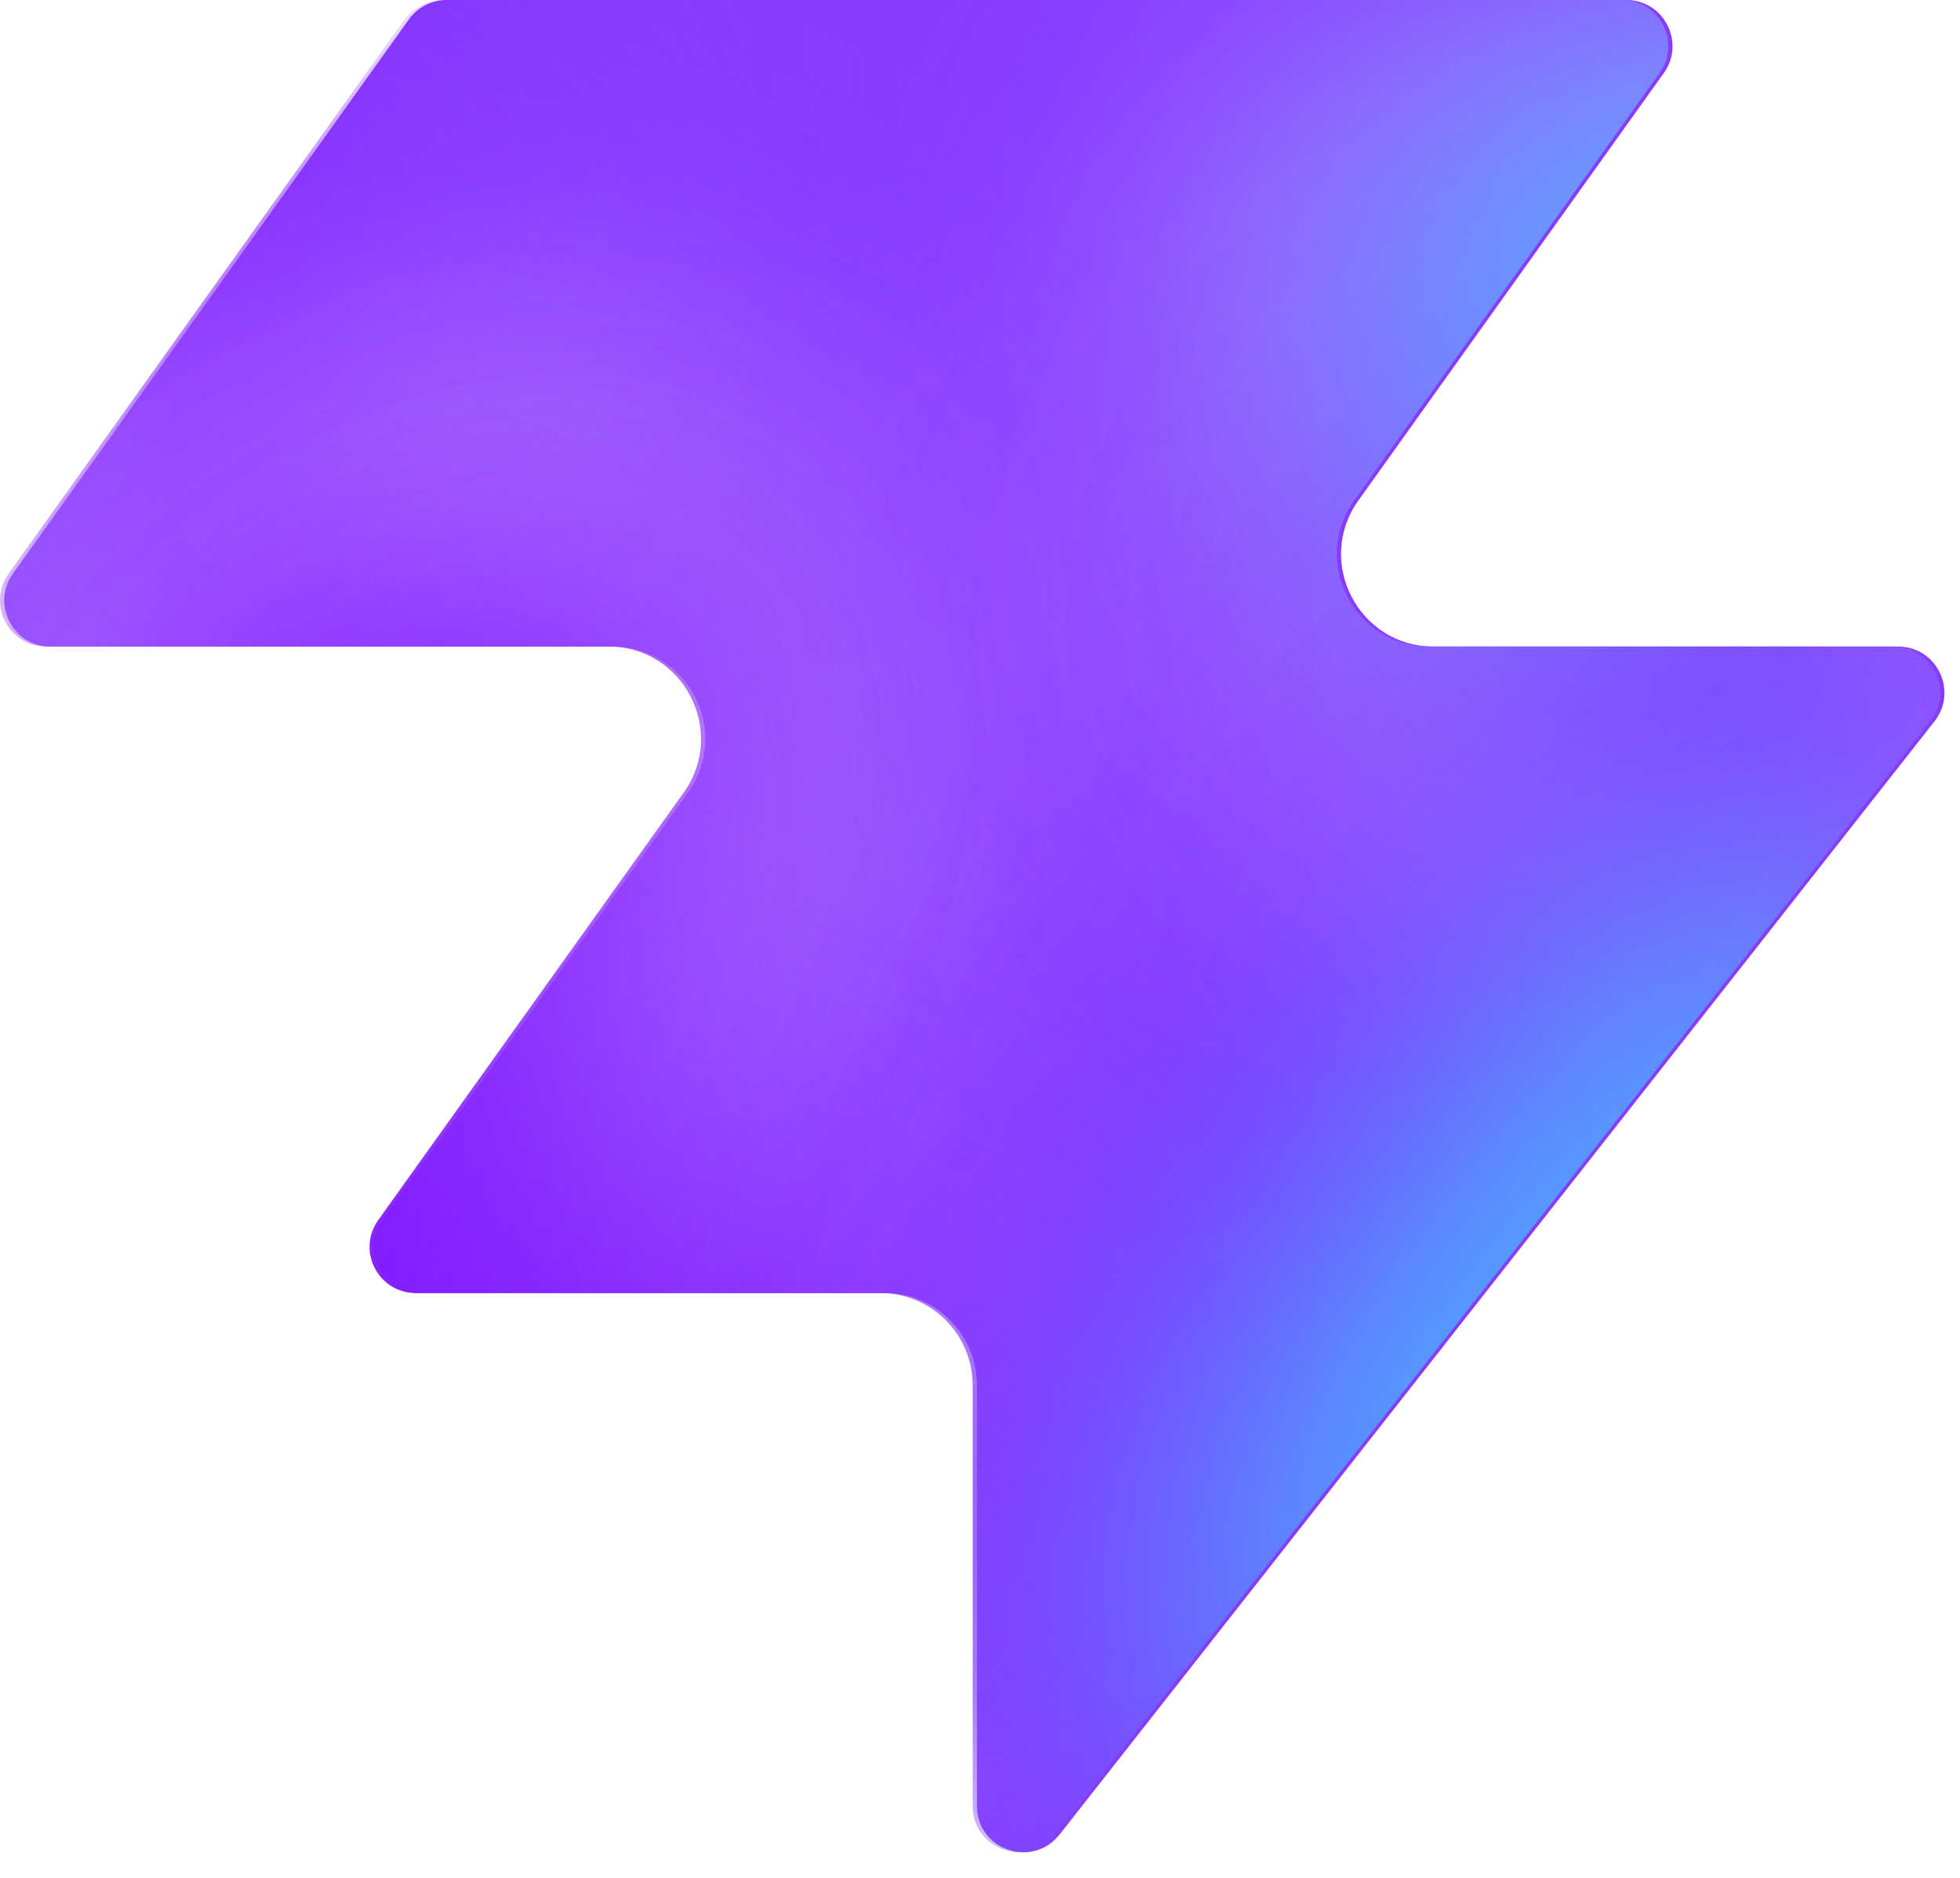
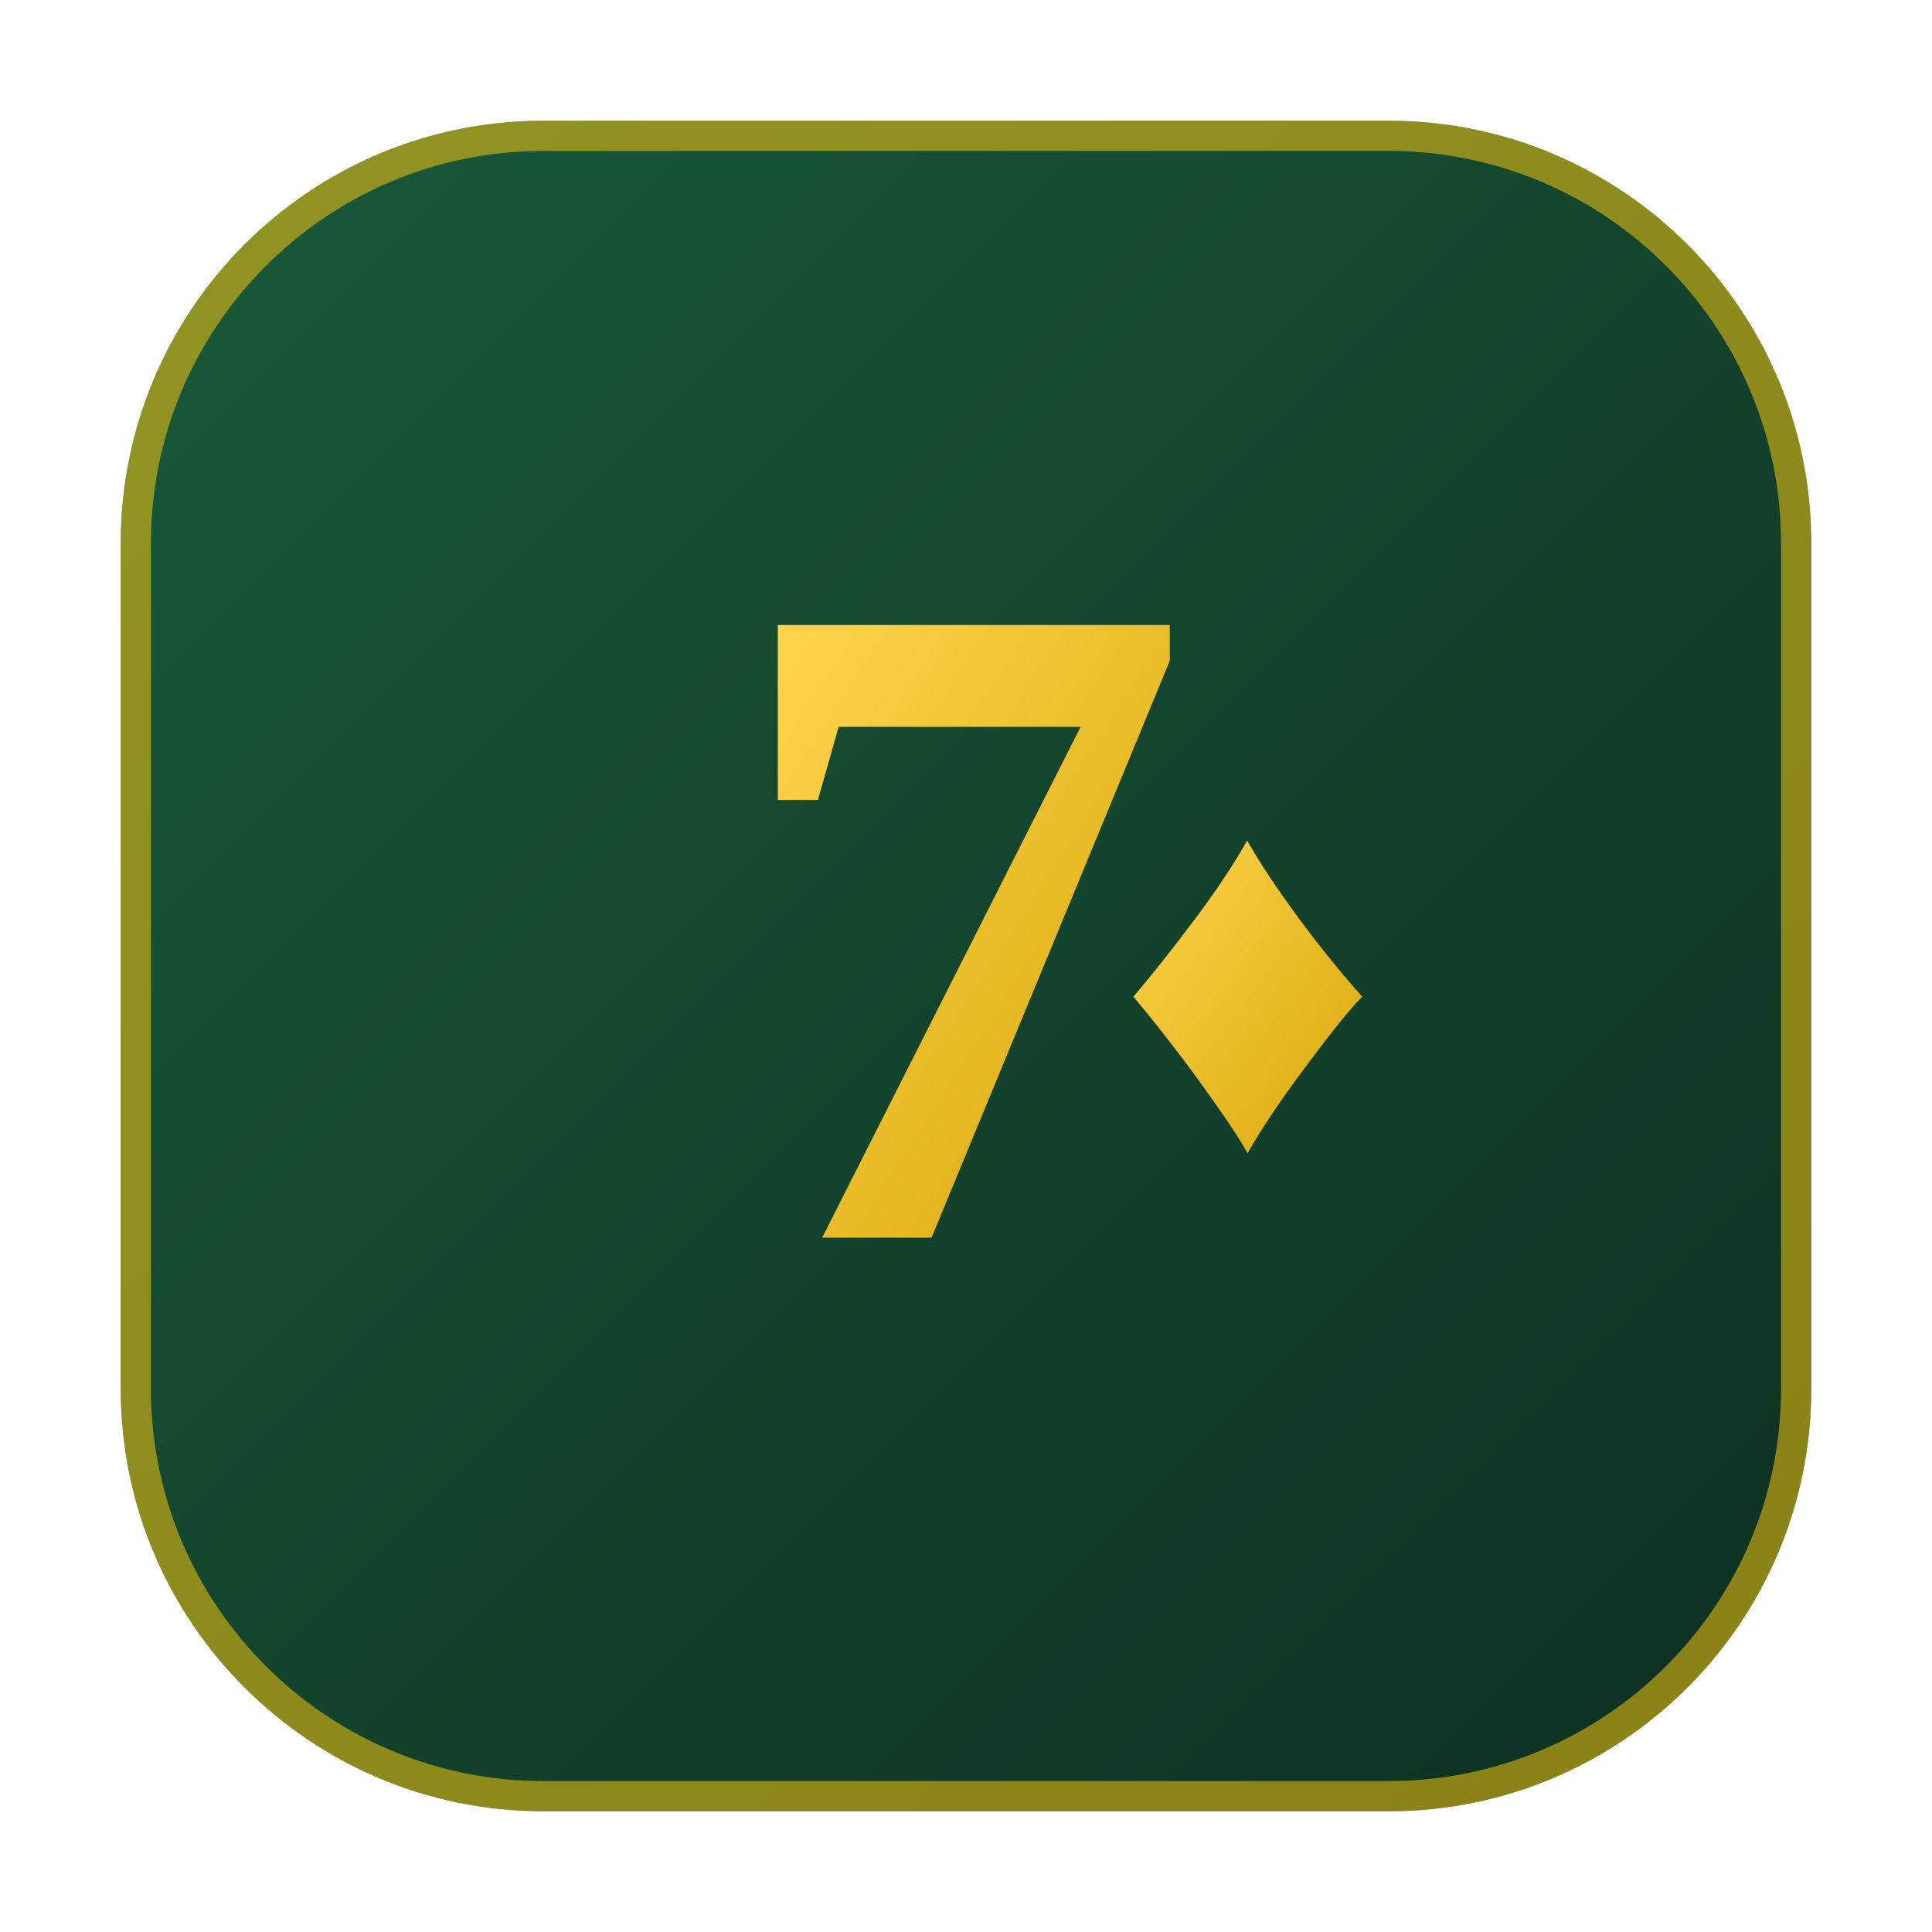
- <svg xmlns="http://www.w3.org/2000/svg" width="48" height="46" fill="none" viewBox="0 0 48 46">
-   <path fill="#863bff" d="M25.946 44.938c-.664.845-2.021.375-2.021-.698V33.937a2.26 2.26 0 0 0-2.262-2.262H10.287c-.92 0-1.456-1.04-.92-1.788l7.48-10.471c1.07-1.497 0-3.578-1.842-3.578H1.237c-.92 0-1.456-1.04-.92-1.788L10.013.474c.214-.297.556-.474.92-.474h28.894c.92 0 1.456 1.04.92 1.788l-7.48 10.471c-1.07 1.498 0 3.579 1.842 3.579h11.377c.943 0 1.473 1.088.89 1.83L25.947 44.94z" style="fill:#863bff;fill:color(display-p3 .525 .23 1);fill-opacity:1" />
-   <mask id="a" width="48" height="46" x="0" y="0" maskUnits="userSpaceOnUse" style="mask-type:alpha">
-     <path fill="#000" d="M25.842 44.938c-.664.844-2.021.375-2.021-.698V33.937a2.26 2.26 0 0 0-2.262-2.262H10.183c-.92 0-1.456-1.04-.92-1.788l7.48-10.471c1.07-1.498 0-3.579-1.842-3.579H1.133c-.92 0-1.456-1.04-.92-1.787L9.91.473c.214-.297.556-.474.92-.474h28.894c.92 0 1.456 1.04.92 1.788l-7.48 10.471c-1.07 1.498 0 3.578 1.842 3.578h11.377c.943 0 1.473 1.088.89 1.832L25.843 44.94z" style="fill:#000;fill-opacity:1" />
-   </mask>
-   <g mask="url(#a)">
-     <g filter="url(#b)">
-       <ellipse cx="5.508" cy="14.704" fill="#ede6ff" rx="5.508" ry="14.704" style="fill:#ede6ff;fill:color(display-p3 .927 .903 1);fill-opacity:1" transform="matrix(.00324 1 1 -.00324 -4.47 31.516)" />
-     </g>
-     <g filter="url(#c)">
-       <ellipse cx="10.399" cy="29.851" fill="#ede6ff" rx="10.399" ry="29.851" style="fill:#ede6ff;fill:color(display-p3 .927 .903 1);fill-opacity:1" transform="matrix(.00324 1 1 -.00324 -39.328 7.883)" />
-     </g>
-     <g filter="url(#d)">
-       <ellipse cx="5.508" cy="30.487" fill="#7e14ff" rx="5.508" ry="30.487" style="fill:#7e14ff;fill:color(display-p3 .492 .077 1);fill-opacity:1" transform="rotate(89.814 -25.913 -14.639)scale(1 -1)" />
-     </g>
-     <g filter="url(#e)">
-       <ellipse cx="5.508" cy="30.599" fill="#7e14ff" rx="5.508" ry="30.599" style="fill:#7e14ff;fill:color(display-p3 .492 .077 1);fill-opacity:1" transform="rotate(89.814 -32.644 -3.334)scale(1 -1)" />
-     </g>
-     <g filter="url(#f)">
-       <ellipse cx="5.508" cy="30.599" fill="#7e14ff" rx="5.508" ry="30.599" style="fill:#7e14ff;fill:color(display-p3 .492 .077 1);fill-opacity:1" transform="matrix(.00324 1 1 -.00324 -34.34 30.47)" />
-     </g>
-     <g filter="url(#g)">
-       <ellipse cx="14.072" cy="22.078" fill="#ede6ff" rx="14.072" ry="22.078" style="fill:#ede6ff;fill:color(display-p3 .927 .903 1);fill-opacity:1" transform="rotate(93.35 24.506 48.493)scale(-1 1)" />
-     </g>
-     <g filter="url(#h)">
-       <ellipse cx="3.47" cy="21.501" fill="#7e14ff" rx="3.47" ry="21.501" style="fill:#7e14ff;fill:color(display-p3 .492 .077 1);fill-opacity:1" transform="rotate(89.009 28.708 47.59)scale(-1 1)" />
-     </g>
-     <g filter="url(#i)">
-       <ellipse cx="3.47" cy="21.501" fill="#7e14ff" rx="3.47" ry="21.501" style="fill:#7e14ff;fill:color(display-p3 .492 .077 1);fill-opacity:1" transform="rotate(89.009 28.708 47.59)scale(-1 1)" />
-     </g>
-     <g filter="url(#j)">
-       <ellipse cx=".387" cy="8.972" fill="#7e14ff" rx="4.407" ry="29.108" style="fill:#7e14ff;fill:color(display-p3 .492 .077 1);fill-opacity:1" transform="rotate(39.51 .387 8.972)" />
-     </g>
-     <g filter="url(#k)">
-       <ellipse cx="47.523" cy="-6.092" fill="#7e14ff" rx="4.407" ry="29.108" style="fill:#7e14ff;fill:color(display-p3 .492 .077 1);fill-opacity:1" transform="rotate(37.892 47.523 -6.092)" />
-     </g>
-     <g filter="url(#l)">
-       <ellipse cx="41.412" cy="6.333" fill="#47bfff" rx="5.971" ry="9.665" style="fill:#47bfff;fill:color(display-p3 .28 .748 1);fill-opacity:1" transform="rotate(37.892 41.412 6.333)" />
-     </g>
-     <g filter="url(#m)">
-       <ellipse cx="-1.879" cy="38.332" fill="#7e14ff" rx="4.407" ry="29.108" style="fill:#7e14ff;fill:color(display-p3 .492 .077 1);fill-opacity:1" transform="rotate(37.892 -1.88 38.332)" />
-     </g>
-     <g filter="url(#n)">
-       <ellipse cx="-1.879" cy="38.332" fill="#7e14ff" rx="4.407" ry="29.108" style="fill:#7e14ff;fill:color(display-p3 .492 .077 1);fill-opacity:1" transform="rotate(37.892 -1.88 38.332)" />
-     </g>
-     <g filter="url(#o)">
-       <ellipse cx="35.651" cy="29.907" fill="#7e14ff" rx="4.407" ry="29.108" style="fill:#7e14ff;fill:color(display-p3 .492 .077 1);fill-opacity:1" transform="rotate(37.892 35.651 29.907)" />
-     </g>
-     <g filter="url(#p)">
-       <ellipse cx="38.418" cy="32.4" fill="#47bfff" rx="5.971" ry="15.297" style="fill:#47bfff;fill:color(display-p3 .28 .748 1);fill-opacity:1" transform="rotate(37.892 38.418 32.4)" />
-     </g>
-   </g>
+ <svg xmlns="http://www.w3.org/2000/svg" viewBox="0 0 64 64" role="img" aria-label="Scopa Companion Favicon">
  <defs>
-     <filter id="b" width="60.045" height="41.654" x="-19.77" y="16.149" color-interpolation-filters="sRGB" filterUnits="userSpaceOnUse">
-       <feFlood flood-opacity="0" result="BackgroundImageFix" />
-       <feBlend in="SourceGraphic" in2="BackgroundImageFix" result="shape" />
-       <feGaussianBlur result="effect1_foregroundBlur_2002_17158" stdDeviation="7.659" />
-     </filter>
-     <filter id="c" width="90.34" height="51.437" x="-54.613" y="-7.533" color-interpolation-filters="sRGB" filterUnits="userSpaceOnUse">
-       <feFlood flood-opacity="0" result="BackgroundImageFix" />
-       <feBlend in="SourceGraphic" in2="BackgroundImageFix" result="shape" />
-       <feGaussianBlur result="effect1_foregroundBlur_2002_17158" stdDeviation="7.659" />
-     </filter>
-     <filter id="d" width="79.355" height="29.4" x="-49.64" y="2.03" color-interpolation-filters="sRGB" filterUnits="userSpaceOnUse">
-       <feFlood flood-opacity="0" result="BackgroundImageFix" />
-       <feBlend in="SourceGraphic" in2="BackgroundImageFix" result="shape" />
-       <feGaussianBlur result="effect1_foregroundBlur_2002_17158" stdDeviation="4.596" />
-     </filter>
-     <filter id="e" width="79.579" height="29.4" x="-45.045" y="20.029" color-interpolation-filters="sRGB" filterUnits="userSpaceOnUse">
-       <feFlood flood-opacity="0" result="BackgroundImageFix" />
-       <feBlend in="SourceGraphic" in2="BackgroundImageFix" result="shape" />
-       <feGaussianBlur result="effect1_foregroundBlur_2002_17158" stdDeviation="4.596" />
-     </filter>
-     <filter id="f" width="79.579" height="29.4" x="-43.513" y="21.178" color-interpolation-filters="sRGB" filterUnits="userSpaceOnUse">
-       <feFlood flood-opacity="0" result="BackgroundImageFix" />
-       <feBlend in="SourceGraphic" in2="BackgroundImageFix" result="shape" />
-       <feGaussianBlur result="effect1_foregroundBlur_2002_17158" stdDeviation="4.596" />
-     </filter>
-     <filter id="g" width="74.749" height="58.852" x="15.756" y="-17.901" color-interpolation-filters="sRGB" filterUnits="userSpaceOnUse">
-       <feFlood flood-opacity="0" result="BackgroundImageFix" />
-       <feBlend in="SourceGraphic" in2="BackgroundImageFix" result="shape" />
-       <feGaussianBlur result="effect1_foregroundBlur_2002_17158" stdDeviation="7.659" />
-     </filter>
-     <filter id="h" width="61.377" height="25.362" x="23.548" y="2.284" color-interpolation-filters="sRGB" filterUnits="userSpaceOnUse">
-       <feFlood flood-opacity="0" result="BackgroundImageFix" />
-       <feBlend in="SourceGraphic" in2="BackgroundImageFix" result="shape" />
-       <feGaussianBlur result="effect1_foregroundBlur_2002_17158" stdDeviation="4.596" />
-     </filter>
-     <filter id="i" width="61.377" height="25.362" x="23.548" y="2.284" color-interpolation-filters="sRGB" filterUnits="userSpaceOnUse">
-       <feFlood flood-opacity="0" result="BackgroundImageFix" />
-       <feBlend in="SourceGraphic" in2="BackgroundImageFix" result="shape" />
-       <feGaussianBlur result="effect1_foregroundBlur_2002_17158" stdDeviation="4.596" />
-     </filter>
-     <filter id="j" width="56.045" height="63.649" x="-27.636" y="-22.853" color-interpolation-filters="sRGB" filterUnits="userSpaceOnUse">
-       <feFlood flood-opacity="0" result="BackgroundImageFix" />
-       <feBlend in="SourceGraphic" in2="BackgroundImageFix" result="shape" />
-       <feGaussianBlur result="effect1_foregroundBlur_2002_17158" stdDeviation="4.596" />
-     </filter>
-     <filter id="k" width="54.814" height="64.646" x="20.116" y="-38.415" color-interpolation-filters="sRGB" filterUnits="userSpaceOnUse">
-       <feFlood flood-opacity="0" result="BackgroundImageFix" />
-       <feBlend in="SourceGraphic" in2="BackgroundImageFix" result="shape" />
-       <feGaussianBlur result="effect1_foregroundBlur_2002_17158" stdDeviation="4.596" />
-     </filter>
-     <filter id="l" width="33.541" height="35.313" x="24.641" y="-11.323" color-interpolation-filters="sRGB" filterUnits="userSpaceOnUse">
-       <feFlood flood-opacity="0" result="BackgroundImageFix" />
-       <feBlend in="SourceGraphic" in2="BackgroundImageFix" result="shape" />
-       <feGaussianBlur result="effect1_foregroundBlur_2002_17158" stdDeviation="4.596" />
-     </filter>
-     <filter id="m" width="54.814" height="64.646" x="-29.286" y="6.009" color-interpolation-filters="sRGB" filterUnits="userSpaceOnUse">
-       <feFlood flood-opacity="0" result="BackgroundImageFix" />
-       <feBlend in="SourceGraphic" in2="BackgroundImageFix" result="shape" />
-       <feGaussianBlur result="effect1_foregroundBlur_2002_17158" stdDeviation="4.596" />
-     </filter>
-     <filter id="n" width="54.814" height="64.646" x="-29.286" y="6.009" color-interpolation-filters="sRGB" filterUnits="userSpaceOnUse">
-       <feFlood flood-opacity="0" result="BackgroundImageFix" />
-       <feBlend in="SourceGraphic" in2="BackgroundImageFix" result="shape" />
-       <feGaussianBlur result="effect1_foregroundBlur_2002_17158" stdDeviation="4.596" />
-     </filter>
-     <filter id="o" width="54.814" height="64.646" x="8.244" y="-2.416" color-interpolation-filters="sRGB" filterUnits="userSpaceOnUse">
-       <feFlood flood-opacity="0" result="BackgroundImageFix" />
-       <feBlend in="SourceGraphic" in2="BackgroundImageFix" result="shape" />
-       <feGaussianBlur result="effect1_foregroundBlur_2002_17158" stdDeviation="4.596" />
-     </filter>
-     <filter id="p" width="39.409" height="43.623" x="18.713" y="10.588" color-interpolation-filters="sRGB" filterUnits="userSpaceOnUse">
-       <feFlood flood-opacity="0" result="BackgroundImageFix" />
-       <feBlend in="SourceGraphic" in2="BackgroundImageFix" result="shape" />
-       <feGaussianBlur result="effect1_foregroundBlur_2002_17158" stdDeviation="4.596" />
-     </filter>
+     <linearGradient id="felt" x1="0" y1="0" x2="1" y2="1">
+       <stop offset="0%" stop-color="#1a5a3a" />
+       <stop offset="100%" stop-color="#0d2f20" />
+     </linearGradient>
+     <linearGradient id="gold" x1="0" y1="0" x2="1" y2="1">
+       <stop offset="0%" stop-color="#ffd34d" />
+       <stop offset="100%" stop-color="#d8a80a" />
+     </linearGradient>
  </defs>
+   <rect x="4" y="4" width="56" height="56" rx="14" fill="url(#felt)" />
+   <rect x="4.5" y="4.5" width="55" height="55" rx="13.5" fill="none" stroke="#f1c40f" stroke-opacity="0.55" />
+   <text x="24" y="41" font-size="31" font-weight="700" font-family="Georgia, 'Times New Roman', serif" fill="url(#gold)">7</text>
+   <text x="37" y="38" font-size="17" font-weight="700" font-family="Georgia, 'Times New Roman', serif" fill="url(#gold)">♦</text>
</svg>
